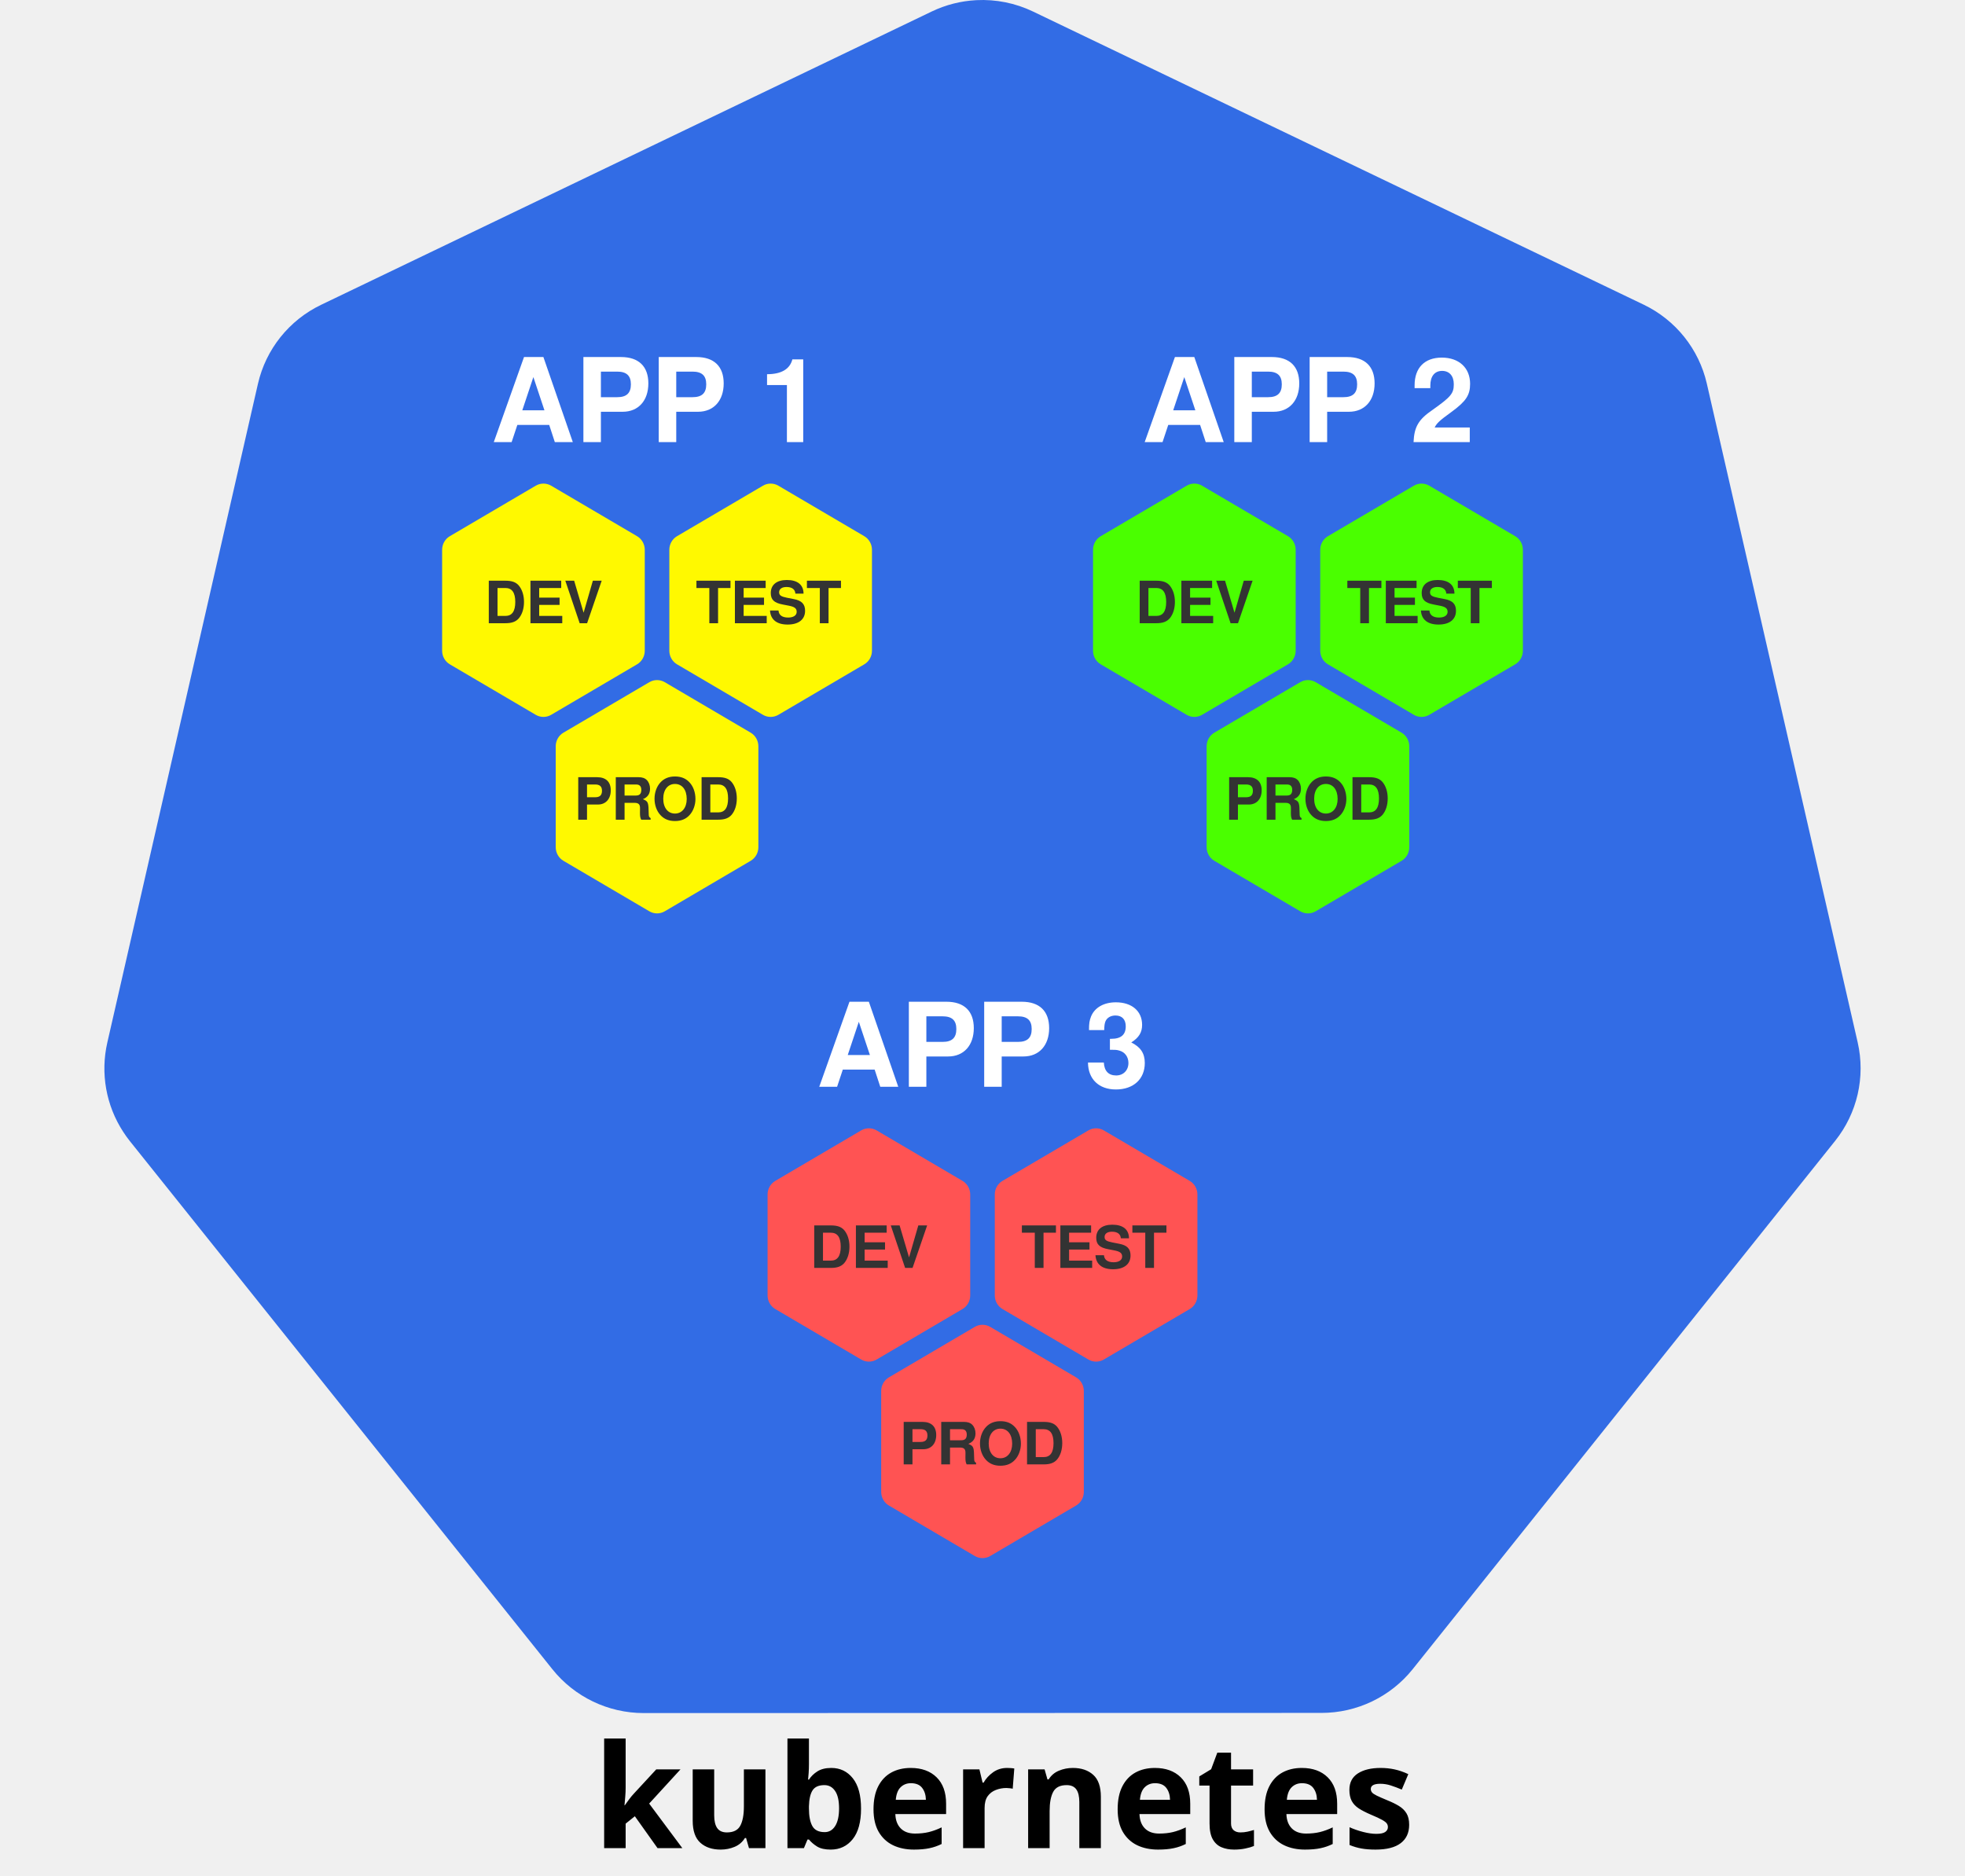
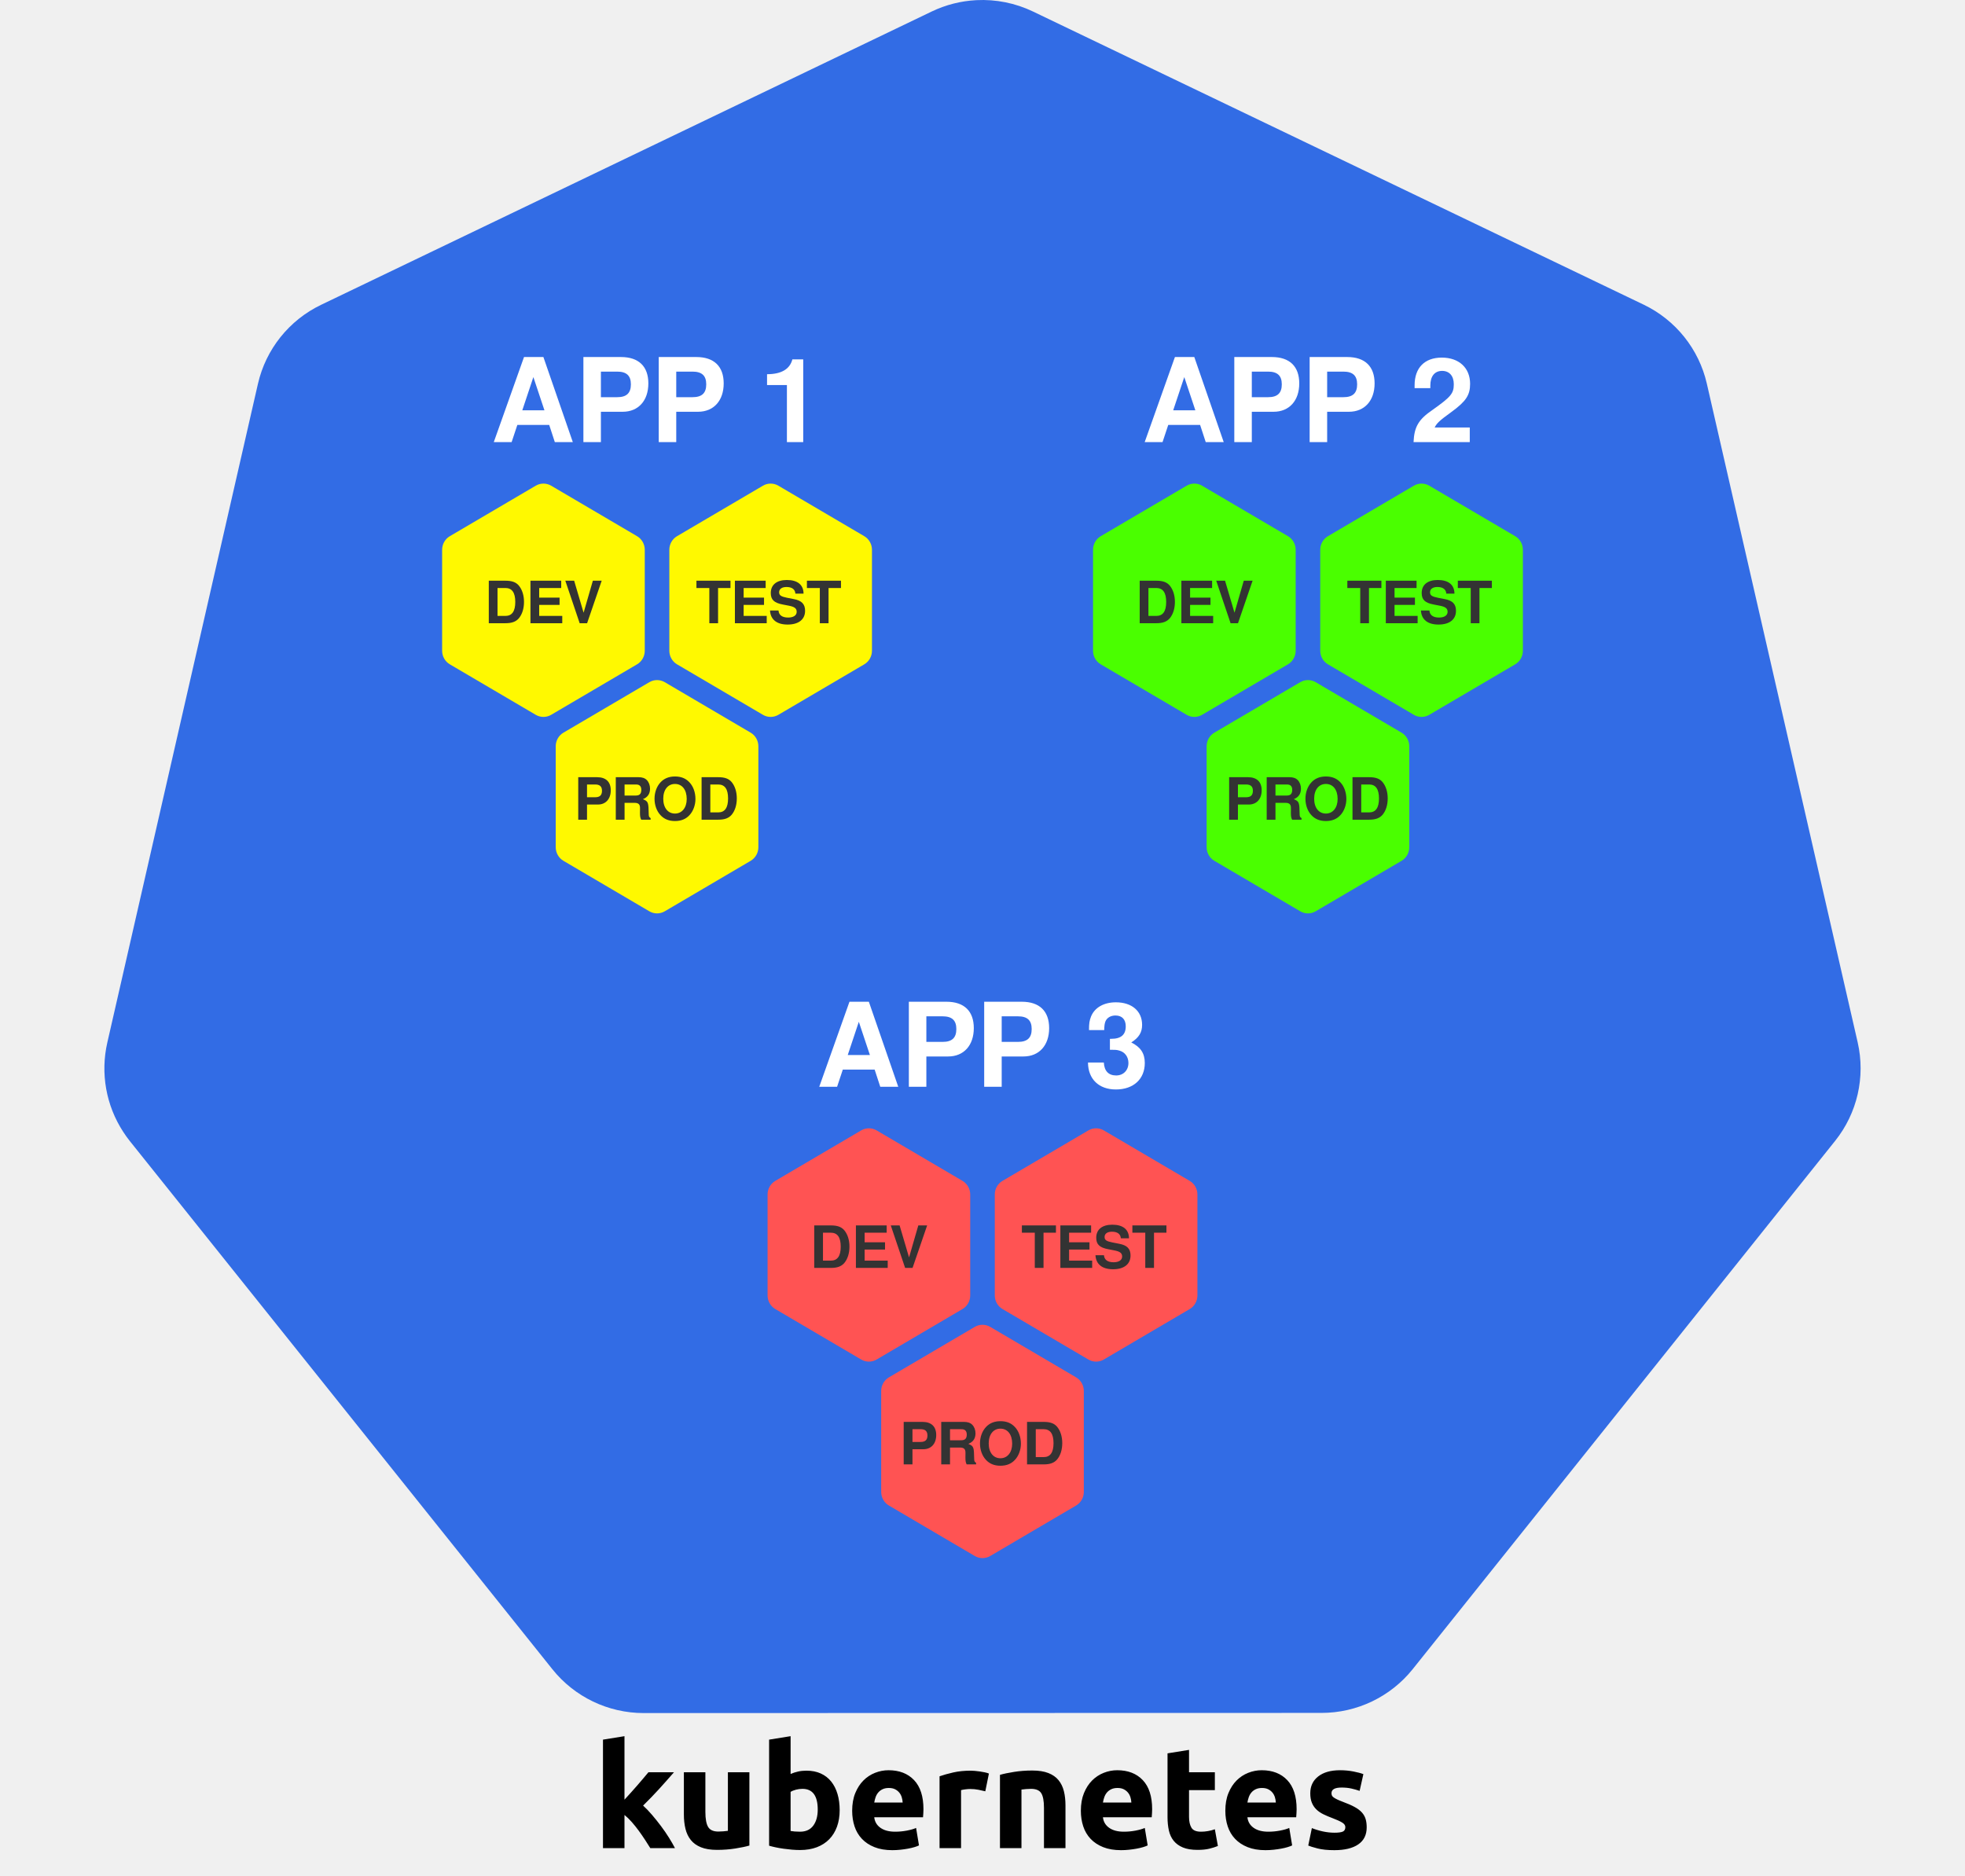
<svg xmlns="http://www.w3.org/2000/svg" width="640px" height="611px" viewBox="0 0 640 611" version="1.1">
  <g id="cluster-for-all" stroke="none" stroke-width="1" fill="none" fill-rule="evenodd">
    <path d="M318.018,0.049 C312.962,0.305 308.009,1.565 303.445,3.756 L104.589,99.284 C94.162,104.29 86.59,113.758 84.014,125.007 L34.955,339.586 C32.667,349.576 34.53,360.068 40.118,368.658 C40.789,369.699 41.51,370.706 42.28,371.676 L179.919,543.733 C187.137,552.751 198.08,558 209.65,558 L430.377,557.949 C441.944,557.958 452.886,552.716 460.108,543.707 L597.697,371.625 C604.915,362.612 607.622,350.793 605.047,339.535 L555.912,124.956 C553.336,113.706 545.763,104.239 535.337,99.233 L336.456,3.756 C330.715,1 324.377,-0.274 318.018,0.049 Z" id="Path" fill="#326CE5" fill-rule="nonzero" />
    <g id="App-1" transform="translate(144, 107)">
      <g id="Group" transform="translate(0, 50.52313)">
        <path d="M70.319,35.493 L53.869,7.506 C52.961,5.96 51.267,5 49.451,5 L16.55,5 C14.733,5 13.039,5.96 12.131,7.506 L-4.319,35.493 C-5.227,37.04 -5.227,38.96 -4.319,40.505 L12.131,68.494 C13.039,70.04 14.733,71 16.55,71 L49.45,71 C51.267,71 52.96,70.039 53.868,68.494 L70.319,40.505 C71.227,38.96 71.227,37.04 70.319,35.493 Z" id="Path" fill="#FFF900" fill-rule="nonzero" transform="translate(33, 38) rotate(90) translate(-33, -38) " />
        <text id="DEV" font-family="Helvetica-Bold, Helvetica" font-size="19" font-weight="bold" letter-spacing="-0.16" fill="#333333">
          <tspan x="13.73" y="45.477">DEV</tspan>
        </text>
      </g>
      <g id="Group-2" transform="translate(74, 50.52313)">
        <path d="M70.319,35.493 L53.869,7.506 C52.961,5.96 51.267,5 49.451,5 L16.55,5 C14.733,5 13.039,5.96 12.131,7.506 L-4.319,35.493 C-5.227,37.04 -5.227,38.96 -4.319,40.505 L12.131,68.494 C13.039,70.04 14.733,71 16.55,71 L49.45,71 C51.267,71 52.96,70.039 53.868,68.494 L70.319,40.505 C71.227,38.96 71.227,37.04 70.319,35.493 Z" id="Path" fill="#FFF900" fill-rule="nonzero" transform="translate(33, 38) rotate(90) translate(-33, -38) " />
        <text id="TEST" font-family="Helvetica-Bold, Helvetica" font-size="19" font-weight="bold" letter-spacing="-0.16" fill="#333333">
          <tspan x="8.564" y="45.477">TEST</tspan>
        </text>
      </g>
      <g id="Group-3" transform="translate(37, 114.5231)">
        <path d="M70.319,35.493 L53.869,7.506 C52.961,5.96 51.267,5 49.451,5 L16.55,5 C14.733,5 13.039,5.96 12.131,7.506 L-4.319,35.493 C-5.227,37.04 -5.227,38.96 -4.319,40.505 L12.131,68.494 C13.039,70.04 14.733,71 16.55,71 L49.45,71 C51.267,71 52.96,70.039 53.868,68.494 L70.319,40.505 C71.227,38.96 71.227,37.04 70.319,35.493 Z" id="Path" fill="#FFF900" fill-rule="nonzero" transform="translate(33, 38) rotate(90) translate(-33, -38) " />
        <text id="PROD" font-family="Helvetica-Bold, Helvetica" font-size="19" font-weight="bold" letter-spacing="-0.16" fill="#333333">
          <tspan x="5.896" y="45.477">PROD</tspan>
        </text>
      </g>
      <text id="APP-1" font-family="Helvetica-Bold, Helvetica" font-size="38" font-weight="bold" letter-spacing="-0.16" fill="#FFFFFF">
        <tspan x="15.845" y="37">APP 1</tspan>
      </text>
    </g>
    <g id="App-2" transform="translate(356, 107)">
      <g id="Group" transform="translate(0, 50.52313)">
        <path d="M70.319,35.493 L53.869,7.506 C52.961,5.96 51.267,5 49.451,5 L16.55,5 C14.733,5 13.039,5.96 12.131,7.506 L-4.319,35.493 C-5.227,37.04 -5.227,38.96 -4.319,40.505 L12.131,68.494 C13.039,70.04 14.733,71 16.55,71 L49.45,71 C51.267,71 52.96,70.039 53.868,68.494 L70.319,40.505 C71.227,38.96 71.227,37.04 70.319,35.493 Z" id="Path" fill="#4AFF00" fill-rule="nonzero" transform="translate(33, 38) rotate(90) translate(-33, -38) " />
        <text id="DEV" font-family="Helvetica-Bold, Helvetica" font-size="19" font-weight="bold" letter-spacing="-0.16" fill="#333333">
          <tspan x="13.73" y="45.477">DEV</tspan>
        </text>
      </g>
      <g id="Group-2" transform="translate(74, 50.52313)">
        <path d="M70.319,35.493 L53.869,7.506 C52.961,5.96 51.267,5 49.451,5 L16.55,5 C14.733,5 13.039,5.96 12.131,7.506 L-4.319,35.493 C-5.227,37.04 -5.227,38.96 -4.319,40.505 L12.131,68.494 C13.039,70.04 14.733,71 16.55,71 L49.45,71 C51.267,71 52.96,70.039 53.868,68.494 L70.319,40.505 C71.227,38.96 71.227,37.04 70.319,35.493 Z" id="Path" fill="#4AFF00" fill-rule="nonzero" transform="translate(33, 38) rotate(90) translate(-33, -38) " />
        <text id="TEST" font-family="Helvetica-Bold, Helvetica" font-size="19" font-weight="bold" letter-spacing="-0.16" fill="#333333">
          <tspan x="8.564" y="45.477">TEST</tspan>
        </text>
      </g>
      <g id="Group-3" transform="translate(37, 114.5231)">
        <path d="M70.319,35.493 L53.869,7.506 C52.961,5.96 51.267,5 49.451,5 L16.55,5 C14.733,5 13.039,5.96 12.131,7.506 L-4.319,35.493 C-5.227,37.04 -5.227,38.96 -4.319,40.505 L12.131,68.494 C13.039,70.04 14.733,71 16.55,71 L49.45,71 C51.267,71 52.96,70.039 53.868,68.494 L70.319,40.505 C71.227,38.96 71.227,37.04 70.319,35.493 Z" id="Path" fill="#4AFF00" fill-rule="nonzero" transform="translate(33, 38) rotate(90) translate(-33, -38) " />
        <text id="PROD" font-family="Helvetica-Bold, Helvetica" font-size="19" font-weight="bold" letter-spacing="-0.16" fill="#333333">
          <tspan x="5.896" y="45.477">PROD</tspan>
        </text>
      </g>
      <text id="APP-2" font-family="Helvetica-Bold, Helvetica" font-size="38" font-weight="bold" letter-spacing="-0.16" fill="#FFFFFF">
        <tspan x="15.845" y="37">APP 2</tspan>
      </text>
    </g>
    <g id="App-3" transform="translate(250, 317)">
      <g id="Group" transform="translate(0, 50.52313)">
        <path d="M70.319,35.493 L53.869,7.506 C52.961,5.96 51.267,5 49.451,5 L16.55,5 C14.733,5 13.039,5.96 12.131,7.506 L-4.319,35.493 C-5.227,37.04 -5.227,38.96 -4.319,40.505 L12.131,68.494 C13.039,70.04 14.733,71 16.55,71 L49.45,71 C51.267,71 52.96,70.039 53.868,68.494 L70.319,40.505 C71.227,38.96 71.227,37.04 70.319,35.493 Z" id="Path" fill="#FF5353" fill-rule="nonzero" transform="translate(33, 38) rotate(90) translate(-33, -38) " />
        <text id="DEV" font-family="Helvetica-Bold, Helvetica" font-size="19" font-weight="bold" letter-spacing="-0.16" fill="#333333">
          <tspan x="13.73" y="45.477">DEV</tspan>
        </text>
      </g>
      <g id="Group-2" transform="translate(74, 50.52313)">
        <path d="M70.319,35.493 L53.869,7.506 C52.961,5.96 51.267,5 49.451,5 L16.55,5 C14.733,5 13.039,5.96 12.131,7.506 L-4.319,35.493 C-5.227,37.04 -5.227,38.96 -4.319,40.505 L12.131,68.494 C13.039,70.04 14.733,71 16.55,71 L49.45,71 C51.267,71 52.96,70.039 53.868,68.494 L70.319,40.505 C71.227,38.96 71.227,37.04 70.319,35.493 Z" id="Path" fill="#FF5353" fill-rule="nonzero" transform="translate(33, 38) rotate(90) translate(-33, -38) " />
        <text id="TEST" font-family="Helvetica-Bold, Helvetica" font-size="19" font-weight="bold" letter-spacing="-0.16" fill="#333333">
          <tspan x="8.564" y="45.477">TEST</tspan>
        </text>
      </g>
      <g id="Group-3" transform="translate(37, 114.5231)">
        <path d="M70.319,35.493 L53.869,7.506 C52.961,5.96 51.267,5 49.451,5 L16.55,5 C14.733,5 13.039,5.96 12.131,7.506 L-4.319,35.493 C-5.227,37.04 -5.227,38.96 -4.319,40.505 L12.131,68.494 C13.039,70.04 14.733,71 16.55,71 L49.45,71 C51.267,71 52.96,70.039 53.868,68.494 L70.319,40.505 C71.227,38.96 71.227,37.04 70.319,35.493 Z" id="Path" fill="#FF5353" fill-rule="nonzero" transform="translate(33, 38) rotate(90) translate(-33, -38) " />
        <text id="PROD" font-family="Helvetica-Bold, Helvetica" font-size="19" font-weight="bold" letter-spacing="-0.16" fill="#333333">
          <tspan x="5.896" y="45.477">PROD</tspan>
        </text>
      </g>
      <text id="APP-3" font-family="Helvetica-Bold, Helvetica" font-size="38" font-weight="bold" letter-spacing="-0.16" fill="#FFFFFF">
        <tspan x="15.845" y="37">APP 3</tspan>
      </text>
    </g>
-     <text id="kubernetes" font-family="Ubuntu-Bold, Ubuntu" font-size="47" font-weight="bold" letter-spacing="-0.16" fill="#000000">
-       <tspan x="193.101" y="602">kubernetes</tspan>
-     </text>
+     <path d="M203.394,602 L203.394,591.19 C204.177,591.817 204.969,592.584 205.768,593.493 C206.566,594.402 207.326,595.35 208.047,596.337 C208.768,597.323 209.449,598.311 210.091,599.298 C210.734,600.284 211.306,601.185 211.807,602 L211.807,602 L219.844,602 C219.311,600.966 218.653,599.822 217.87,598.569 C217.087,597.316 216.225,596.062 215.285,594.809 C214.345,593.556 213.374,592.341 212.371,591.167 C211.368,589.991 210.397,588.981 209.457,588.135 C211.337,586.286 213.068,584.492 214.65,582.754 C216.233,581.014 217.854,579.189 219.515,577.278 L219.515,577.278 L211.196,577.278 C210.757,577.811 210.232,578.437 209.621,579.158 C209.011,579.879 208.36,580.639 207.671,581.438 C206.982,582.236 206.269,583.043 205.532,583.858 C204.796,584.673 204.083,585.456 203.394,586.208 L203.394,586.208 L203.394,565.528 L196.391,566.656 L196.391,602 L203.394,602 Z M233.549,602.564 C235.617,602.564 237.591,602.415 239.471,602.117 C241.351,601.82 242.886,601.499 244.077,601.154 L244.077,601.154 L244.077,577.278 L237.074,577.278 L237.074,596.36 C236.635,596.423 236.134,596.477 235.57,596.524 C235.006,596.572 234.473,596.595 233.972,596.595 C232.343,596.595 231.23,596.094 230.635,595.091 C230.04,594.088 229.742,592.459 229.742,590.203 L229.742,590.203 L229.742,577.278 L222.739,577.278 L222.739,591.049 C222.739,592.741 222.911,594.292 223.256,595.702 C223.601,597.112 224.18,598.326 224.995,599.345 C225.81,600.363 226.914,601.154 228.309,601.718 C229.703,602.282 231.45,602.564 233.549,602.564 Z M260.602,602.611 C262.639,602.611 264.456,602.306 266.054,601.694 C267.652,601.083 268.999,600.214 270.096,599.086 C271.193,597.958 272.031,596.595 272.611,594.997 C273.19,593.399 273.48,591.613 273.48,589.639 C273.48,587.696 273.245,585.934 272.775,584.351 C272.305,582.769 271.616,581.414 270.707,580.286 C269.798,579.158 268.67,578.288 267.323,577.678 C265.976,577.067 264.425,576.761 262.67,576.761 C261.699,576.761 260.79,576.855 259.944,577.043 C259.098,577.231 258.283,577.497 257.5,577.842 L257.5,577.842 L257.5,565.528 L250.497,566.656 L250.497,601.201 C251.124,601.389 251.844,601.569 252.659,601.741 C253.474,601.914 254.327,602.063 255.22,602.188 C256.113,602.313 257.022,602.415 257.947,602.494 C258.871,602.572 259.756,602.611 260.602,602.611 Z M260.555,596.642 C259.928,596.642 259.349,596.619 258.816,596.572 C258.283,596.524 257.845,596.47 257.5,596.407 L257.5,596.407 L257.5,583.67 C257.939,583.388 258.51,583.153 259.216,582.965 C259.921,582.777 260.633,582.683 261.354,582.683 C264.675,582.683 266.336,584.939 266.336,589.451 C266.336,591.613 265.85,593.352 264.879,594.668 C263.908,595.984 262.466,596.642 260.555,596.642 Z M290.616,602.658 C291.493,602.658 292.371,602.611 293.248,602.517 C294.125,602.423 294.948,602.306 295.716,602.164 C296.483,602.024 297.18,601.859 297.807,601.671 C298.434,601.483 298.935,601.295 299.311,601.107 L299.311,601.107 L298.371,595.42 C297.588,595.765 296.577,596.054 295.339,596.289 C294.102,596.524 292.841,596.642 291.556,596.642 C289.551,596.642 287.953,596.219 286.762,595.373 C285.571,594.527 284.898,593.383 284.741,591.942 L284.741,591.942 L300.627,591.942 C300.658,591.566 300.69,591.135 300.721,590.649 C300.752,590.164 300.768,589.717 300.768,589.31 C300.768,585.143 299.75,581.986 297.713,579.84 C295.676,577.693 292.903,576.62 289.394,576.62 C287.89,576.62 286.425,576.902 285,577.466 C283.574,578.03 282.313,578.86 281.216,579.957 C280.119,581.054 279.234,582.424 278.56,584.069 C277.887,585.715 277.55,587.634 277.55,589.827 C277.55,591.644 277.808,593.336 278.325,594.903 C278.842,596.47 279.642,597.825 280.723,598.968 C281.803,600.112 283.166,601.013 284.812,601.671 C286.457,602.329 288.391,602.658 290.616,602.658 Z M294,587.148 L284.741,587.148 C284.835,586.553 284.984,585.965 285.188,585.385 C285.391,584.806 285.681,584.297 286.057,583.858 C286.433,583.419 286.903,583.067 287.467,582.801 C288.031,582.534 288.705,582.401 289.488,582.401 C290.303,582.401 290.984,582.542 291.533,582.824 C292.081,583.106 292.535,583.466 292.896,583.905 C293.256,584.344 293.522,584.845 293.695,585.409 C293.867,585.973 293.969,586.553 294,587.148 L294,587.148 Z M313.016,602 L313.016,583.106 C313.329,583.012 313.791,582.926 314.402,582.847 C315.014,582.769 315.538,582.73 315.977,582.73 C316.948,582.73 317.857,582.816 318.703,582.989 C319.549,583.161 320.285,583.325 320.912,583.482 L320.912,583.482 L322.087,577.701 C321.711,577.544 321.257,577.411 320.724,577.302 C320.191,577.192 319.659,577.098 319.126,577.019 C318.593,576.941 318.061,576.879 317.528,576.832 C316.995,576.784 316.541,576.761 316.165,576.761 C314.066,576.761 312.162,576.957 310.454,577.348 C308.747,577.74 307.266,578.155 306.013,578.594 L306.013,578.594 L306.013,602 L313.016,602 Z M332.69,602 L332.69,582.918 C333.129,582.855 333.63,582.801 334.194,582.754 C334.758,582.707 335.291,582.683 335.792,582.683 C337.421,582.683 338.534,583.153 339.129,584.093 C339.724,585.033 340.022,586.631 340.022,588.887 L340.022,588.887 L340.022,602 L347.025,602 L347.025,588.041 C347.025,586.349 346.853,584.814 346.508,583.435 C346.163,582.056 345.584,580.866 344.769,579.863 C343.954,578.86 342.85,578.085 341.455,577.537 C340.061,576.988 338.314,576.714 336.215,576.714 C334.147,576.714 332.173,576.863 330.293,577.16 C328.413,577.458 326.878,577.779 325.687,578.124 L325.687,578.124 L325.687,602 L332.69,602 Z M365.101,602.658 C365.978,602.658 366.856,602.611 367.733,602.517 C368.61,602.423 369.433,602.306 370.2,602.164 C370.968,602.024 371.665,601.859 372.292,601.671 C372.919,601.483 373.42,601.295 373.796,601.107 L373.796,601.107 L372.856,595.42 C372.073,595.765 371.062,596.054 369.825,596.289 C368.587,596.524 367.326,596.642 366.041,596.642 C364.036,596.642 362.438,596.219 361.247,595.373 C360.056,594.527 359.383,593.383 359.226,591.942 L359.226,591.942 L375.112,591.942 C375.143,591.566 375.175,591.135 375.206,590.649 C375.237,590.164 375.253,589.717 375.253,589.31 C375.253,585.143 374.235,581.986 372.198,579.84 C370.161,577.693 367.388,576.62 363.879,576.62 C362.375,576.62 360.91,576.902 359.485,577.466 C358.059,578.03 356.798,578.86 355.701,579.957 C354.604,581.054 353.719,582.424 353.046,584.069 C352.372,585.715 352.035,587.634 352.035,589.827 C352.035,591.644 352.293,593.336 352.81,594.903 C353.327,596.47 354.127,597.825 355.207,598.968 C356.288,600.112 357.651,601.013 359.296,601.671 C360.942,602.329 362.876,602.658 365.101,602.658 Z M368.485,587.148 L359.226,587.148 C359.32,586.553 359.469,585.965 359.673,585.385 C359.876,584.806 360.166,584.297 360.542,583.858 C360.918,583.419 361.388,583.067 361.952,582.801 C362.516,582.534 363.19,582.401 363.973,582.401 C364.788,582.401 365.469,582.542 366.017,582.824 C366.566,583.106 367.02,583.466 367.38,583.905 C367.741,584.344 368.007,584.845 368.18,585.409 C368.352,585.973 368.454,586.553 368.485,587.148 L368.485,587.148 Z M390.039,602.564 C391.543,602.564 392.812,602.439 393.846,602.188 C394.88,601.937 395.82,601.64 396.666,601.295 L396.666,601.295 L395.679,595.843 C395.021,596.094 394.293,596.289 393.493,596.431 C392.695,596.572 391.919,596.642 391.167,596.642 C389.6,596.642 388.558,596.203 388.041,595.326 C387.524,594.449 387.266,593.274 387.266,591.801 L387.266,591.801 L387.266,583.106 L395.679,583.106 L395.679,577.278 L387.266,577.278 L387.266,569.993 L380.263,571.121 L380.263,591.895 C380.263,593.493 380.412,594.95 380.709,596.266 C381.007,597.582 381.532,598.702 382.284,599.626 C383.036,600.551 384.039,601.271 385.292,601.788 C386.545,602.306 388.128,602.564 390.039,602.564 Z M412.157,602.658 C413.034,602.658 413.912,602.611 414.789,602.517 C415.666,602.423 416.489,602.306 417.257,602.164 C418.024,602.024 418.721,601.859 419.348,601.671 C419.975,601.483 420.476,601.295 420.852,601.107 L420.852,601.107 L419.912,595.42 C419.129,595.765 418.118,596.054 416.88,596.289 C415.643,596.524 414.382,596.642 413.097,596.642 C411.092,596.642 409.494,596.219 408.303,595.373 C407.112,594.527 406.439,593.383 406.282,591.942 L406.282,591.942 L422.168,591.942 C422.199,591.566 422.231,591.135 422.262,590.649 C422.293,590.164 422.309,589.717 422.309,589.31 C422.309,585.143 421.291,581.986 419.254,579.84 C417.217,577.693 414.444,576.62 410.935,576.62 C409.431,576.62 407.966,576.902 406.541,577.466 C405.115,578.03 403.854,578.86 402.757,579.957 C401.66,581.054 400.775,582.424 400.101,584.069 C399.428,585.715 399.091,587.634 399.091,589.827 C399.091,591.644 399.349,593.336 399.866,594.903 C400.384,596.47 401.183,597.825 402.264,598.968 C403.344,600.112 404.707,601.013 406.353,601.671 C407.998,602.329 409.932,602.658 412.157,602.658 Z M415.541,587.148 L406.282,587.148 C406.376,586.553 406.525,585.965 406.728,585.385 C406.932,584.806 407.222,584.297 407.598,583.858 C407.974,583.419 408.444,583.067 409.008,582.801 C409.572,582.534 410.246,582.401 411.029,582.401 C411.844,582.401 412.525,582.542 413.074,582.824 C413.622,583.106 414.076,583.466 414.437,583.905 C414.797,584.344 415.063,584.845 415.236,585.409 C415.408,585.973 415.51,586.553 415.541,587.148 L415.541,587.148 Z M434.604,602.658 C437.957,602.658 440.55,602.031 442.382,600.778 C444.216,599.525 445.132,597.676 445.132,595.232 C445.132,594.198 445.014,593.289 444.779,592.506 C444.545,591.723 444.137,591.01 443.558,590.367 C442.978,589.725 442.187,589.13 441.184,588.582 C440.181,588.033 438.912,587.477 437.377,586.913 C436.625,586.631 436.006,586.372 435.521,586.138 C435.035,585.903 434.651,585.683 434.369,585.48 C434.087,585.276 433.899,585.064 433.805,584.845 C433.711,584.626 433.664,584.375 433.664,584.093 C433.664,582.871 434.761,582.26 436.954,582.26 C438.145,582.26 439.218,582.37 440.173,582.589 C441.129,582.808 442.014,583.059 442.829,583.341 L442.829,583.341 L444.051,577.889 C443.236,577.576 442.14,577.286 440.761,577.019 C439.382,576.753 437.941,576.62 436.437,576.62 C433.429,576.62 431.063,577.294 429.34,578.641 C427.617,579.988 426.755,581.821 426.755,584.14 C426.755,585.331 426.927,586.349 427.272,587.195 C427.617,588.041 428.102,588.769 428.729,589.38 C429.356,589.991 430.115,590.516 431.009,590.955 C431.901,591.394 432.896,591.817 433.993,592.224 C435.403,592.757 436.453,593.235 437.142,593.658 C437.831,594.081 438.176,594.574 438.176,595.138 C438.176,595.859 437.91,596.344 437.377,596.595 C436.844,596.846 435.936,596.971 434.651,596.971 C433.429,596.971 432.191,596.838 430.938,596.572 C429.685,596.305 428.463,595.937 427.272,595.467 L427.272,595.467 L426.097,601.154 C426.661,601.405 427.671,601.718 429.128,602.094 C430.586,602.47 432.411,602.658 434.604,602.658 Z" id="kubernetes" fill="#000000" fill-rule="nonzero" />
  </g>
</svg>
